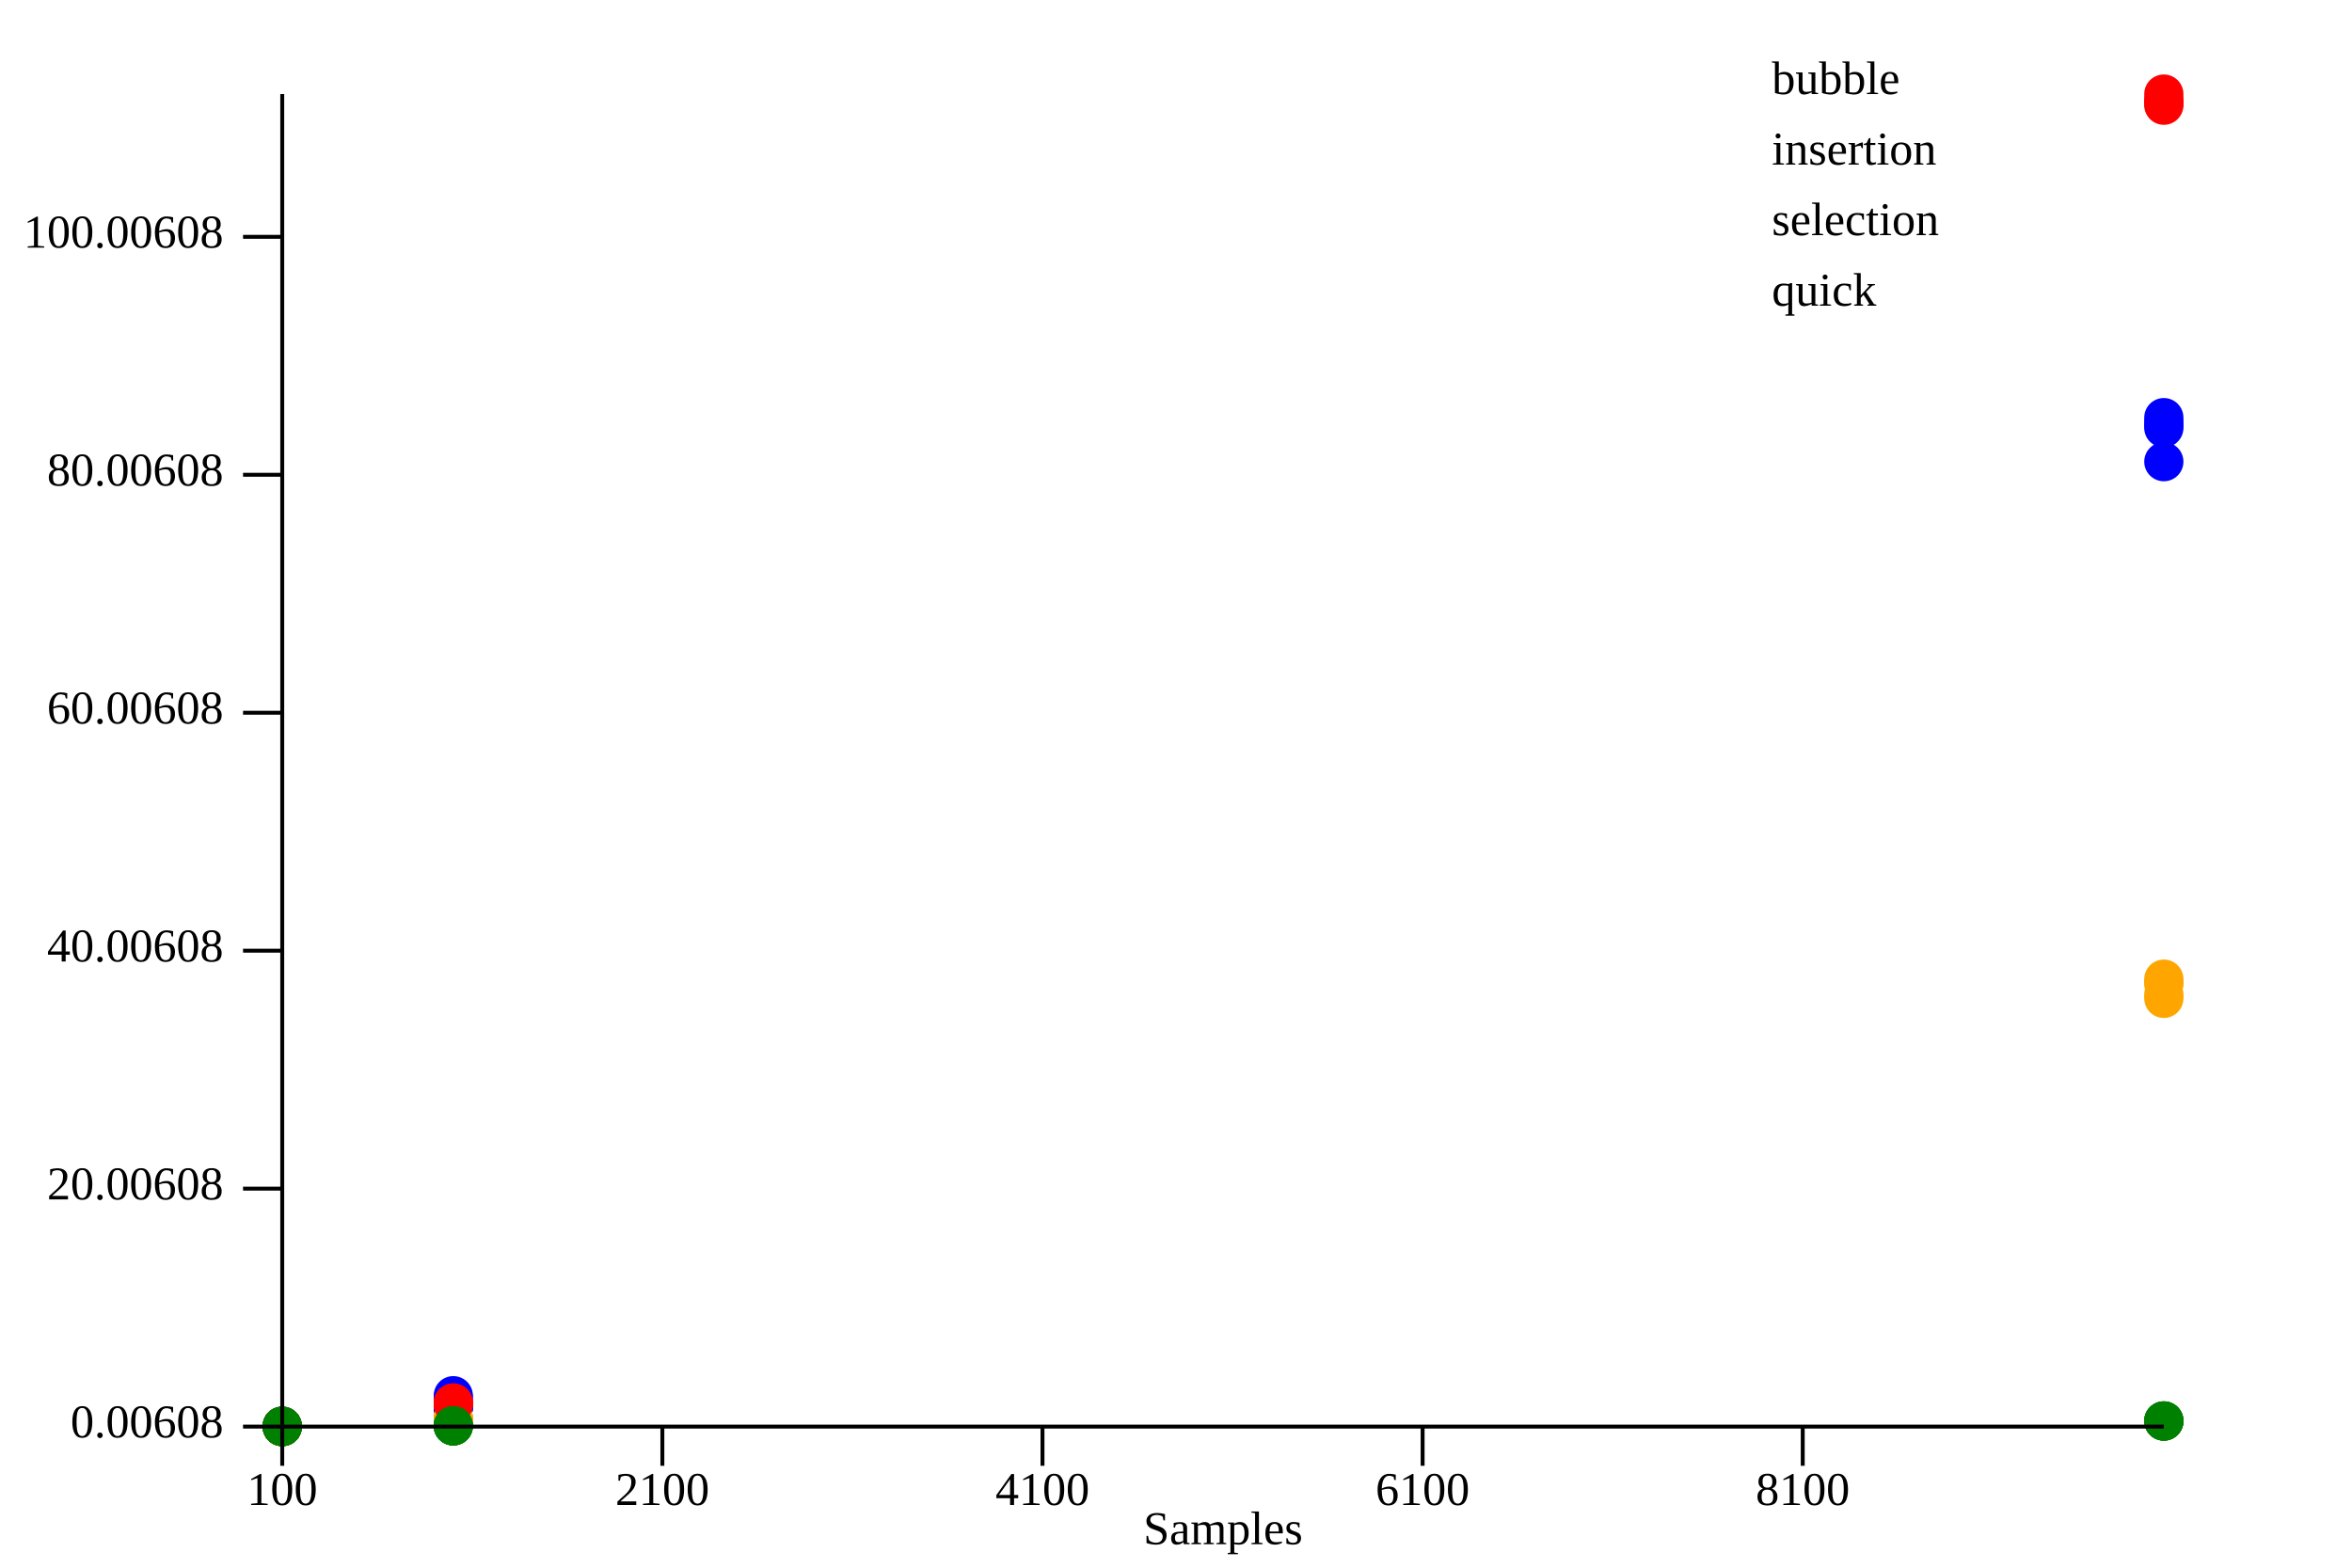
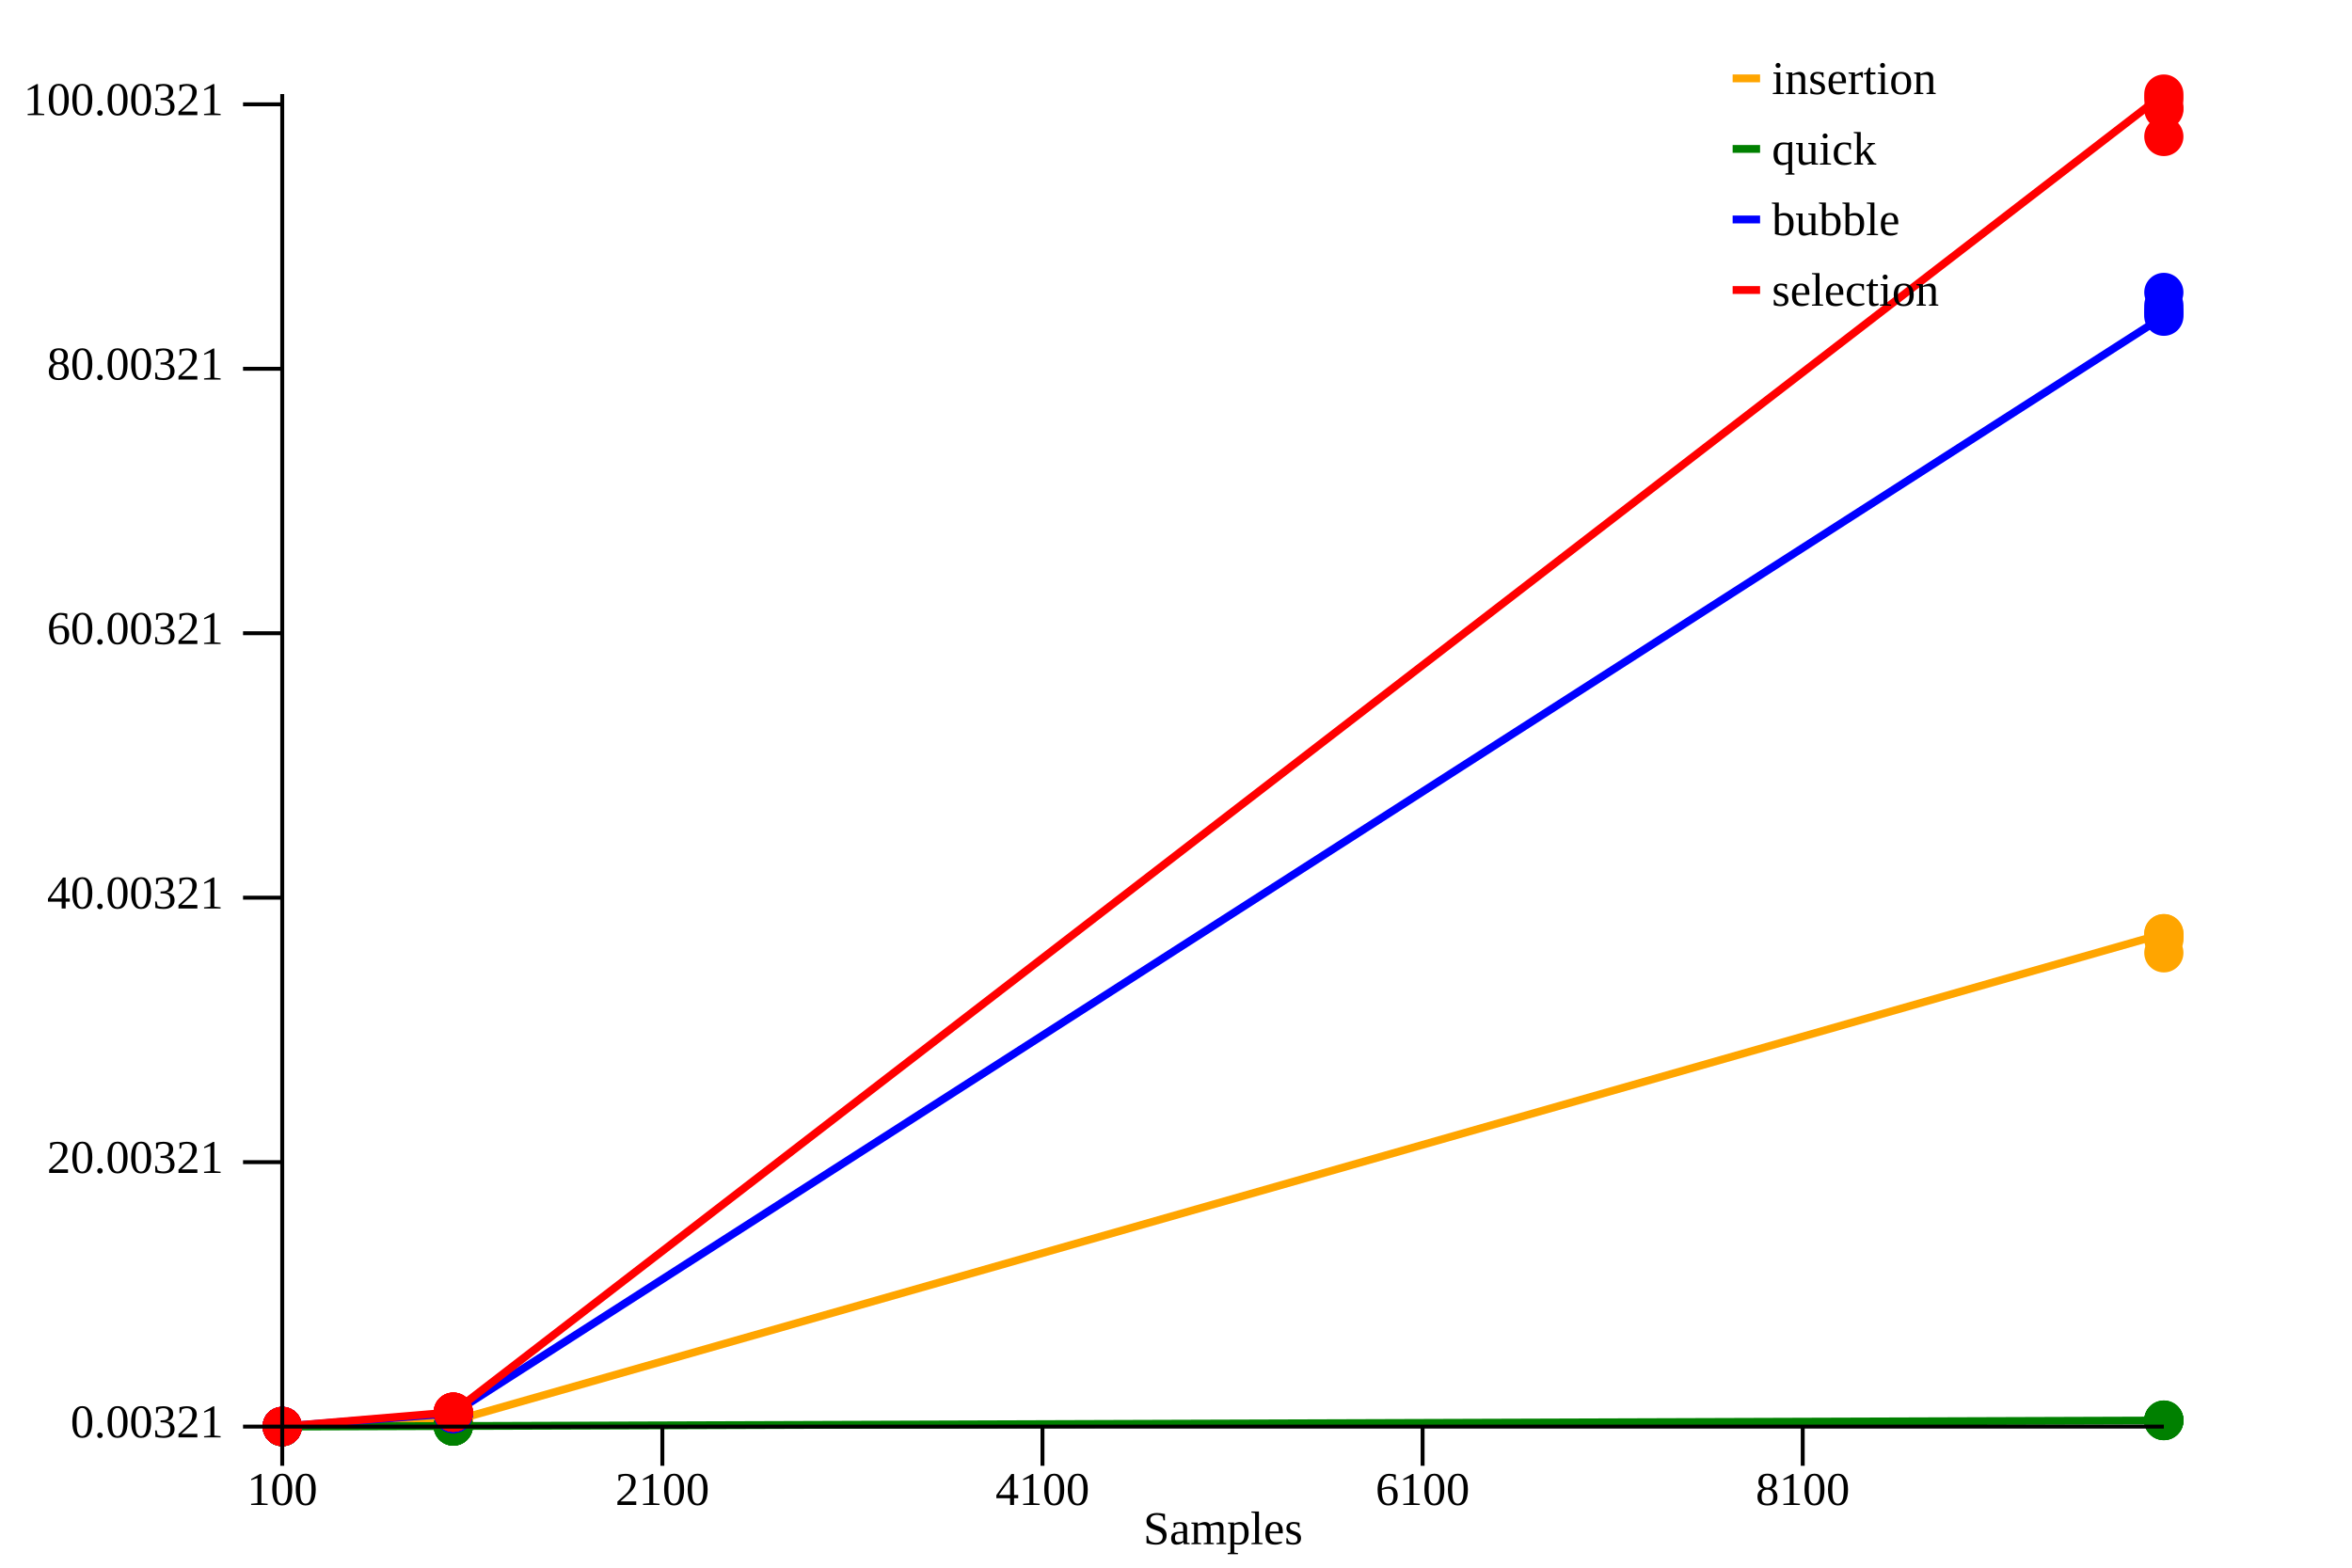
<svg xmlns="http://www.w3.org/2000/svg" viewBox="0 0 600 400">
  <g transform="translate(72, 364)">
    <g>
      <g>
-         <circle cx="0" cy="-0.062" fill="blue" r="5" />
-         <circle cx="0" cy="-0.056" fill="blue" r="5" />
-         <circle cx="0" cy="-0.061" fill="blue" r="5" />
-         <circle cx="0" cy="-0.057" fill="blue" r="5" />
-         <circle cx="0" cy="-0.054" fill="blue" r="5" />
-         <circle cx="43.636" cy="-4.842" fill="blue" r="5" />
-         <circle cx="43.636" cy="-7.214" fill="blue" r="5" />
-         <circle cx="43.636" cy="-5.041" fill="blue" r="5" />
-         <circle cx="43.636" cy="-4.875" fill="blue" r="5" />
-         <circle cx="43.636" cy="-7.883" fill="blue" r="5" />
-         <circle cx="480" cy="-255.512" fill="blue" r="5" />
-         <circle cx="480" cy="-246.201" fill="blue" r="5" />
-         <circle cx="480" cy="-254.823" fill="blue" r="5" />
-         <circle cx="480" cy="-256.221" fill="blue" r="5" />
-         <circle cx="480" cy="-257.443" fill="blue" r="5" />
+         <path d="M0,-0.008 L0,-0.008 L0,-0.006 L0,-0.007 L0,-0.006 L0,-0.007 L43.636,-1.442 L43.636,-1.48 L43.636,-1.444 L43.636,-1.379 L43.636,-1.453 L480,-125.775 L480,-124.843 L480,-120.882 L480,-125.761 L480,-124.277" fill="none" stroke="orange" stroke-linejoin="round" stroke-width="2" />
+       </g>
+       <g>
+         <circle cx="0" cy="-0.008" fill="orange" r="5" />
+         <circle cx="0" cy="-0.006" fill="orange" r="5" />
+         <circle cx="0" cy="-0.007" fill="orange" r="5" />
+         <circle cx="0" cy="-0.006" fill="orange" r="5" />
+         <circle cx="0" cy="-0.007" fill="orange" r="5" />
+         <circle cx="43.636" cy="-1.442" fill="orange" r="5" />
+         <circle cx="43.636" cy="-1.48" fill="orange" r="5" />
+         <circle cx="43.636" cy="-1.444" fill="orange" r="5" />
+         <circle cx="43.636" cy="-1.379" fill="orange" r="5" />
+         <circle cx="43.636" cy="-1.453" fill="orange" r="5" />
+         <circle cx="480" cy="-125.775" fill="orange" r="5" />
+         <circle cx="480" cy="-124.843" fill="orange" r="5" />
+         <circle cx="480" cy="-120.882" fill="orange" r="5" />
+         <circle cx="480" cy="-125.761" fill="orange" r="5" />
+         <circle cx="480" cy="-124.277" fill="orange" r="5" />
      </g>
    </g>
    <g transform="translate(380, -340)">
      <text font-size="12" text-anchor="start" x="0" y="0">
- bubble
+ insertion
</text>
+       <line stroke="orange" stroke-width="2" x1="-10" x2="-3" y1="-4" y2="-4" />
    </g>
    <g>
      <g>
-         <circle cx="0" cy="-0.009" fill="orange" r="5" />
-         <circle cx="0" cy="-0.009" fill="orange" r="5" />
-         <circle cx="0" cy="-0.012" fill="orange" r="5" />
-         <circle cx="0" cy="-0.01" fill="orange" r="5" />
-         <circle cx="0" cy="-0.008" fill="orange" r="5" />
-         <circle cx="43.636" cy="-1.987" fill="orange" r="5" />
-         <circle cx="43.636" cy="-1.975" fill="orange" r="5" />
-         <circle cx="43.636" cy="-1.959" fill="orange" r="5" />
-         <circle cx="43.636" cy="-1.977" fill="orange" r="5" />
-         <circle cx="43.636" cy="-1.99" fill="orange" r="5" />
-         <circle cx="480" cy="-113.093" fill="orange" r="5" />
-         <circle cx="480" cy="-110.265" fill="orange" r="5" />
-         <circle cx="480" cy="-114.167" fill="orange" r="5" />
-         <circle cx="480" cy="-109.264" fill="orange" r="5" />
-         <circle cx="480" cy="-113.212" fill="orange" r="5" />
+         <path d="M0,-0.003 L0,-0.003 L0,-0 L0,-0 L0,-0 L0,-0 L43.636,-0.144 L43.636,-0.135 L43.636,-0.144 L43.636,-0.143 L43.636,-0.143 L480,-1.554 L480,-1.659 L480,-1.533 L480,-1.666 L480,-1.53" fill="none" stroke="green" stroke-linejoin="round" stroke-width="2" />
+       </g>
+       <g>
+         <circle cx="0" cy="-0.003" fill="green" r="5" />
+         <circle cx="0" cy="-0" fill="green" r="5" />
+         <circle cx="0" cy="-0" fill="green" r="5" />
+         <circle cx="0" cy="-0" fill="green" r="5" />
+         <circle cx="0" cy="-0" fill="green" r="5" />
+         <circle cx="43.636" cy="-0.144" fill="green" r="5" />
+         <circle cx="43.636" cy="-0.135" fill="green" r="5" />
+         <circle cx="43.636" cy="-0.144" fill="green" r="5" />
+         <circle cx="43.636" cy="-0.143" fill="green" r="5" />
+         <circle cx="43.636" cy="-0.143" fill="green" r="5" />
+         <circle cx="480" cy="-1.554" fill="green" r="5" />
+         <circle cx="480" cy="-1.659" fill="green" r="5" />
+         <circle cx="480" cy="-1.533" fill="green" r="5" />
+         <circle cx="480" cy="-1.666" fill="green" r="5" />
+         <circle cx="480" cy="-1.53" fill="green" r="5" />
      </g>
    </g>
    <g transform="translate(380, -322)">
      <text font-size="12" text-anchor="start" x="0" y="0">
- insertion
+ quick
</text>
+       <line stroke="green" stroke-width="2" x1="-10" x2="-3" y1="-4" y2="-4" />
    </g>
    <g>
      <g>
-         <circle cx="0" cy="-0.037" fill="red" r="5" />
-         <circle cx="0" cy="-0.038" fill="red" r="5" />
-         <circle cx="0" cy="-0.036" fill="red" r="5" />
-         <circle cx="0" cy="-0.036" fill="red" r="5" />
-         <circle cx="0" cy="-0.037" fill="red" r="5" />
-         <circle cx="43.636" cy="-6.005" fill="red" r="5" />
-         <circle cx="43.636" cy="-5.824" fill="red" r="5" />
-         <circle cx="43.636" cy="-5.864" fill="red" r="5" />
-         <circle cx="43.636" cy="-5.812" fill="red" r="5" />
-         <circle cx="43.636" cy="-6.038" fill="red" r="5" />
-         <circle cx="480" cy="-338.081" fill="red" r="5" />
-         <circle cx="480" cy="-340" fill="red" r="5" />
-         <circle cx="480" cy="-338.51" fill="red" r="5" />
-         <circle cx="480" cy="-337.15" fill="red" r="5" />
-         <circle cx="480" cy="-337.617" fill="red" r="5" />
+         <path d="M0,-0.04 L0,-0.04 L0,-0.038 L0,-0.04 L0,-0.041 L0,-0.039 L43.636,-3.372 L43.636,-3.384 L43.636,-3.354 L43.636,-3.35 L43.636,-3.387 L480,-283.308 L480,-284.161 L480,-289.39 L480,-284.913 L480,-286.12" fill="none" stroke="blue" stroke-linejoin="round" stroke-width="2" />
+       </g>
+       <g>
+         <circle cx="0" cy="-0.04" fill="blue" r="5" />
+         <circle cx="0" cy="-0.038" fill="blue" r="5" />
+         <circle cx="0" cy="-0.04" fill="blue" r="5" />
+         <circle cx="0" cy="-0.041" fill="blue" r="5" />
+         <circle cx="0" cy="-0.039" fill="blue" r="5" />
+         <circle cx="43.636" cy="-3.372" fill="blue" r="5" />
+         <circle cx="43.636" cy="-3.384" fill="blue" r="5" />
+         <circle cx="43.636" cy="-3.354" fill="blue" r="5" />
+         <circle cx="43.636" cy="-3.35" fill="blue" r="5" />
+         <circle cx="43.636" cy="-3.387" fill="blue" r="5" />
+         <circle cx="480" cy="-283.308" fill="blue" r="5" />
+         <circle cx="480" cy="-284.161" fill="blue" r="5" />
+         <circle cx="480" cy="-289.39" fill="blue" r="5" />
+         <circle cx="480" cy="-284.913" fill="blue" r="5" />
+         <circle cx="480" cy="-286.12" fill="blue" r="5" />
      </g>
    </g>
    <g transform="translate(380, -304)">
      <text font-size="12" text-anchor="start" x="0" y="0">
- selection
+ bubble
</text>
+       <line stroke="blue" stroke-width="2" x1="-10" x2="-3" y1="-4" y2="-4" />
    </g>
    <g>
      <g>
-         <circle cx="0" cy="-0.154" fill="green" r="5" />
-         <circle cx="0" cy="-0.001" fill="green" r="5" />
-         <circle cx="0" cy="-0.001" fill="green" r="5" />
-         <circle cx="0" cy="-0.001" fill="green" r="5" />
-         <circle cx="0" cy="-0" fill="green" r="5" />
-         <circle cx="43.636" cy="-0.198" fill="green" r="5" />
-         <circle cx="43.636" cy="-0.184" fill="green" r="5" />
-         <circle cx="43.636" cy="-0.192" fill="green" r="5" />
-         <circle cx="43.636" cy="-0.193" fill="green" r="5" />
-         <circle cx="43.636" cy="-0.184" fill="green" r="5" />
-         <circle cx="480" cy="-1.441" fill="green" r="5" />
-         <circle cx="480" cy="-1.426" fill="green" r="5" />
-         <circle cx="480" cy="-1.471" fill="green" r="5" />
-         <circle cx="480" cy="-1.409" fill="green" r="5" />
-         <circle cx="480" cy="-1.406" fill="green" r="5" />
+         <path d="M0,-0.086 L0,-0.086 L0,-0.024 L0,-0.023 L0,-0.024 L0,-0.023 L43.636,-3.679 L43.636,-3.685 L43.636,-3.68 L43.636,-3.68 L43.636,-3.684 L480,-340 L480,-336.066 L480,-329.17 L480,-338.68 L480,-336.559" fill="none" stroke="red" stroke-linejoin="round" stroke-width="2" />
+       </g>
+       <g>
+         <circle cx="0" cy="-0.086" fill="red" r="5" />
+         <circle cx="0" cy="-0.024" fill="red" r="5" />
+         <circle cx="0" cy="-0.023" fill="red" r="5" />
+         <circle cx="0" cy="-0.024" fill="red" r="5" />
+         <circle cx="0" cy="-0.023" fill="red" r="5" />
+         <circle cx="43.636" cy="-3.679" fill="red" r="5" />
+         <circle cx="43.636" cy="-3.685" fill="red" r="5" />
+         <circle cx="43.636" cy="-3.68" fill="red" r="5" />
+         <circle cx="43.636" cy="-3.68" fill="red" r="5" />
+         <circle cx="43.636" cy="-3.684" fill="red" r="5" />
+         <circle cx="480" cy="-340" fill="red" r="5" />
+         <circle cx="480" cy="-336.066" fill="red" r="5" />
+         <circle cx="480" cy="-329.17" fill="red" r="5" />
+         <circle cx="480" cy="-338.68" fill="red" r="5" />
+         <circle cx="480" cy="-336.559" fill="red" r="5" />
      </g>
    </g>
    <g transform="translate(380, -286)">
      <text font-size="12" text-anchor="start" x="0" y="0">
- quick
+ selection
</text>
+       <line stroke="red" stroke-width="2" x1="-10" x2="-3" y1="-4" y2="-4" />
    </g>
    <g>
      <g>
        <line stroke="black" stroke-width="1" x1="0" x2="0" y1="0" y2="10" />
        <line stroke="black" stroke-width="1" x1="96.97" x2="96.97" y1="0" y2="10" />
        <line stroke="black" stroke-width="1" x1="193.939" x2="193.939" y1="0" y2="10" />
        <line stroke="black" stroke-width="1" x1="290.909" x2="290.909" y1="0" y2="10" />
        <line stroke="black" stroke-width="1" x1="387.879" x2="387.879" y1="0" y2="10" />
      </g>
      <line stroke="black" stroke-width="1" x1="0" x2="480" y1="0" y2="0" />
      <g>
        <text font-size="12" text-anchor="middle" x="0" y="20">
100
</text>
        <text font-size="12" text-anchor="middle" x="96.97" y="20">
2100
</text>
        <text font-size="12" text-anchor="middle" x="193.939" y="20">
4100
</text>
        <text font-size="12" text-anchor="middle" x="290.909" y="20">
6100
</text>
        <text font-size="12" text-anchor="middle" x="387.879" y="20">
8100
</text>
      </g>
      <text font-size="12" text-anchor="middle" x="240" y="30">
Samples
</text>
    </g>
    <g>
      <g>
-         <line stroke="black" stroke-width="1" x1="0" x2="-10" y1="0" y2="0" />
-         <line stroke="black" stroke-width="1" x1="0" x2="-10" y1="-60.715" y2="-60.715" />
-         <line stroke="black" stroke-width="1" x1="0" x2="-10" y1="-121.429" y2="-121.429" />
-         <line stroke="black" stroke-width="1" x1="0" x2="-10" y1="-182.144" y2="-182.144" />
-         <line stroke="black" stroke-width="1" x1="0" x2="-10" y1="-242.859" y2="-242.859" />
-         <line stroke="black" stroke-width="1" x1="0" x2="-10" y1="-303.573" y2="-303.573" />
+         <line stroke="black" stroke-width="1" x1="0" x2="-10" y1="-0" y2="-0" />
+         <line stroke="black" stroke-width="1" x1="0" x2="-10" y1="-67.476" y2="-67.476" />
+         <line stroke="black" stroke-width="1" x1="0" x2="-10" y1="-134.953" y2="-134.953" />
+         <line stroke="black" stroke-width="1" x1="0" x2="-10" y1="-202.429" y2="-202.429" />
+         <line stroke="black" stroke-width="1" x1="0" x2="-10" y1="-269.905" y2="-269.905" />
+         <line stroke="black" stroke-width="1" x1="0" x2="-10" y1="-337.382" y2="-337.382" />
      </g>
      <line stroke="black" stroke-width="1" x1="0" x2="0" y1="0" y2="-340" />
      <g>
-         <text dominant-baseline="middle" font-size="12" text-anchor="end" x="-15" y="0">
- 0.00608
+         <text dominant-baseline="middle" font-size="12" text-anchor="end" x="-15" y="-0">
+ 0.00321
</text>
-         <text dominant-baseline="middle" font-size="12" text-anchor="end" x="-15" y="-60.715">
- 20.00608
+         <text dominant-baseline="middle" font-size="12" text-anchor="end" x="-15" y="-67.476">
+ 20.00321
</text>
-         <text dominant-baseline="middle" font-size="12" text-anchor="end" x="-15" y="-121.429">
- 40.00608
+         <text dominant-baseline="middle" font-size="12" text-anchor="end" x="-15" y="-134.953">
+ 40.00321
</text>
-         <text dominant-baseline="middle" font-size="12" text-anchor="end" x="-15" y="-182.144">
- 60.00608
+         <text dominant-baseline="middle" font-size="12" text-anchor="end" x="-15" y="-202.429">
+ 60.00321
</text>
-         <text dominant-baseline="middle" font-size="12" text-anchor="end" x="-15" y="-242.859">
- 80.00608
+         <text dominant-baseline="middle" font-size="12" text-anchor="end" x="-15" y="-269.905">
+ 80.00321
</text>
-         <text dominant-baseline="middle" font-size="12" text-anchor="end" x="-15" y="-303.573">
- 100.00608
+         <text dominant-baseline="middle" font-size="12" text-anchor="end" x="-15" y="-337.382">
+ 100.00321
</text>
      </g>
      <text font-size="12" text-anchor="middle" transform="rotate(-90 -108 -170)" x="-108" y="-182">
Time (ms)
</text>
    </g>
  </g>
</svg>
